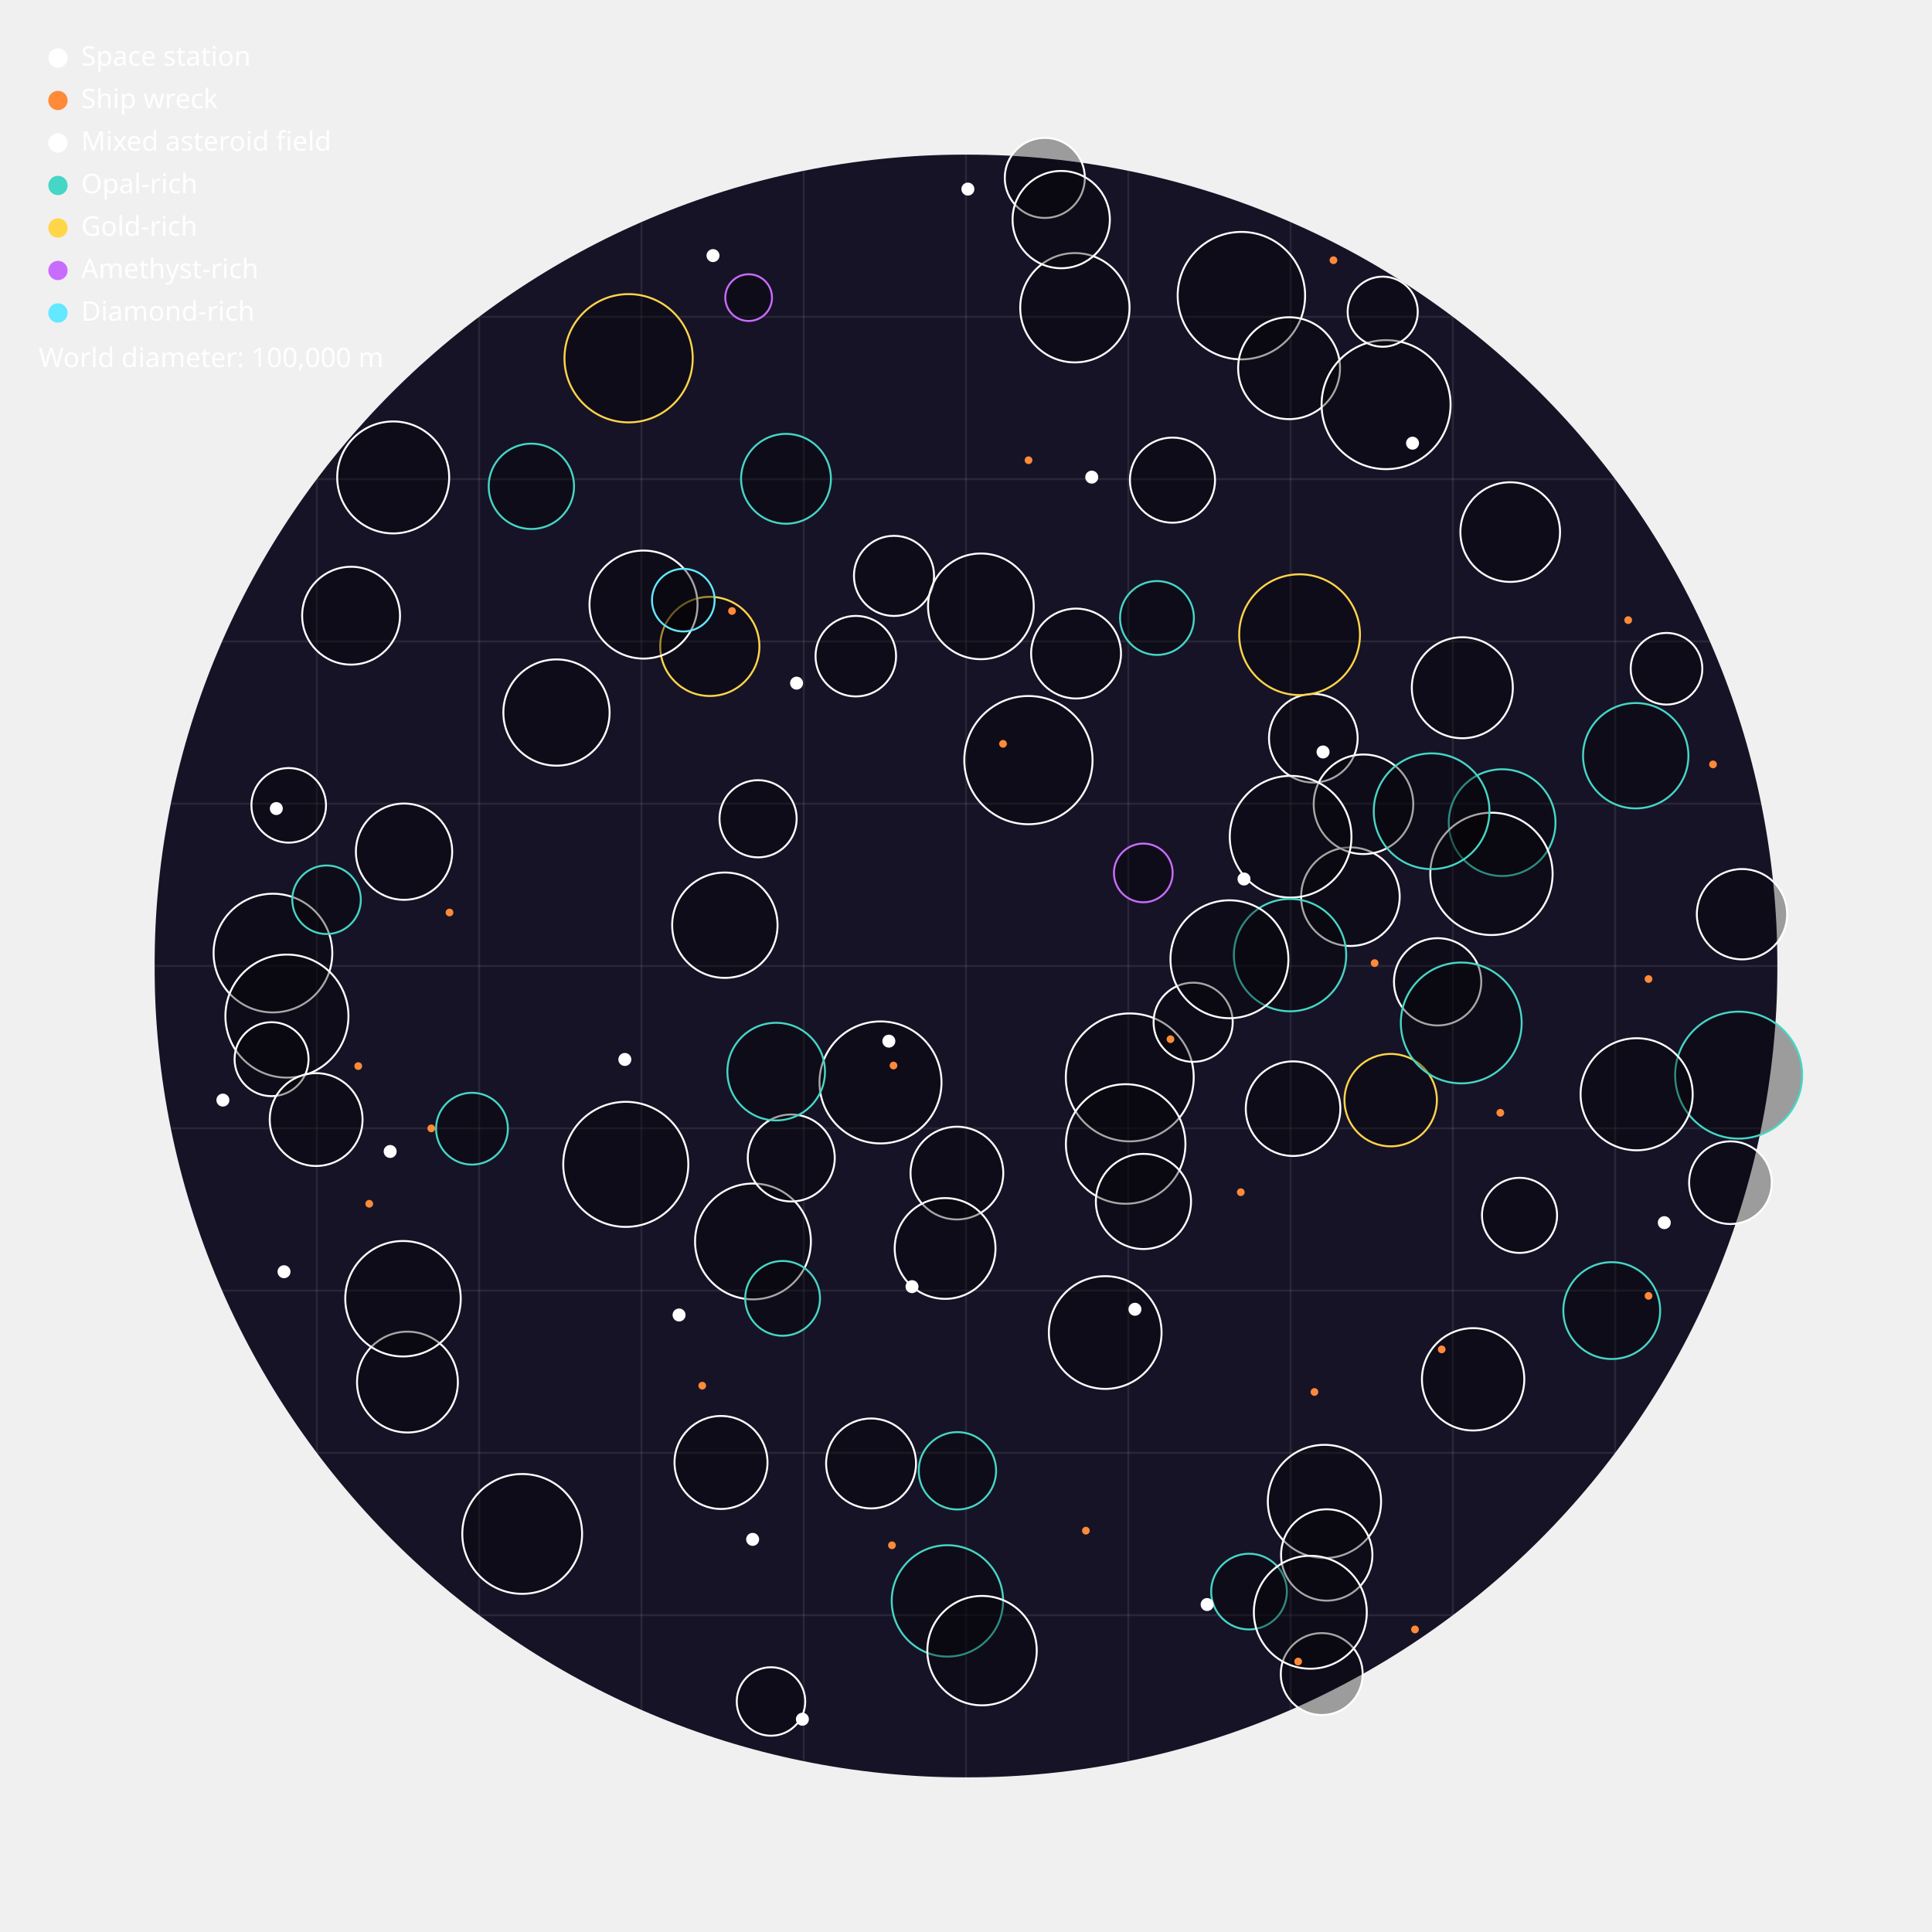
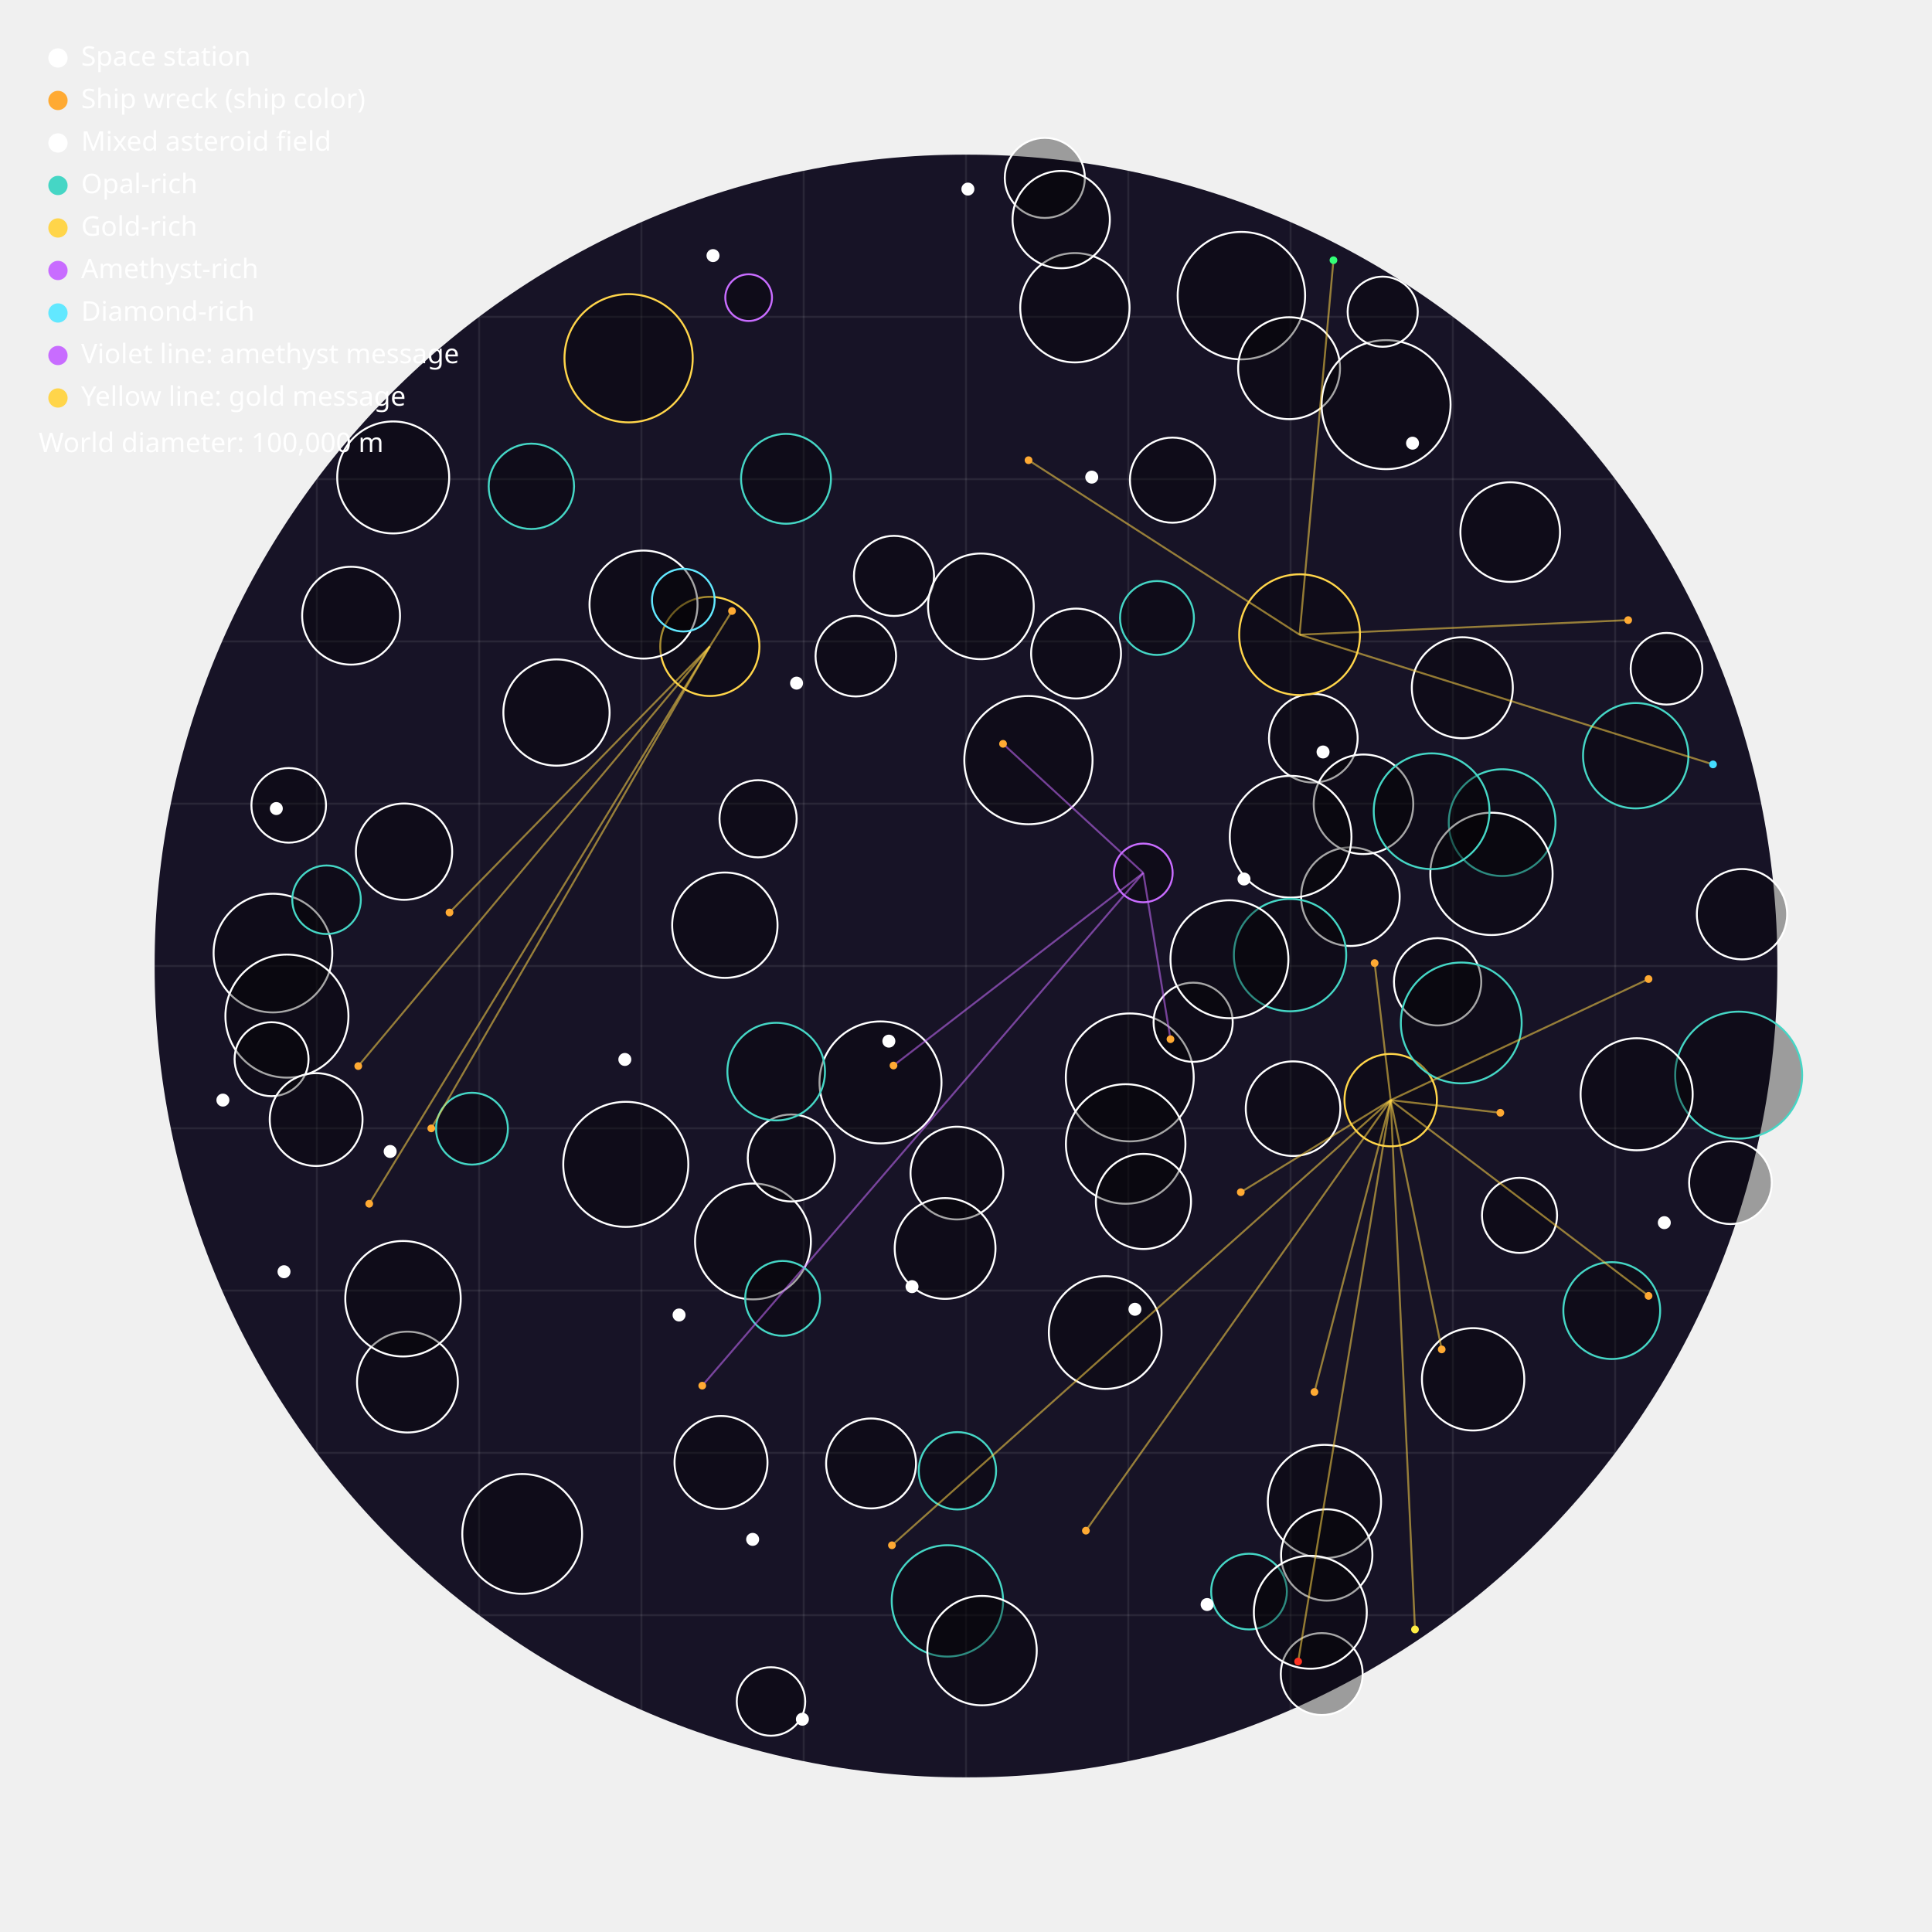
<svg xmlns="http://www.w3.org/2000/svg" viewBox="0 0 1000 1000" style="background:#100c1c;font:14px sans-serif">
  <defs>
    <clipPath id="world">
      <circle cx="500" cy="500" r="420" />
    </clipPath>
  </defs>
  <circle cx="500" cy="500" r="420" fill="#171326" />
  <g clip-path="url(#world)" stroke="#fff" stroke-opacity=".08">
    <line x1="80" y1="80" x2="80" y2="920" />
    <line x1="80" y1="80" x2="920" y2="80" />
    <line x1="164" y1="80" x2="164" y2="920" />
    <line x1="80" y1="164" x2="920" y2="164" />
    <line x1="248" y1="80" x2="248" y2="920" />
    <line x1="80" y1="248" x2="920" y2="248" />
    <line x1="332" y1="80" x2="332" y2="920" />
    <line x1="80" y1="332" x2="920" y2="332" />
    <line x1="416" y1="80" x2="416" y2="920" />
    <line x1="80" y1="416" x2="920" y2="416" />
    <line x1="500" y1="80" x2="500" y2="920" />
    <line x1="80" y1="500" x2="920" y2="500" />
    <line x1="584" y1="80" x2="584" y2="920" />
    <line x1="80" y1="584" x2="920" y2="584" />
    <line x1="668" y1="80" x2="668" y2="920" />
    <line x1="80" y1="668" x2="920" y2="668" />
    <line x1="752" y1="80" x2="752" y2="920" />
    <line x1="80" y1="752" x2="920" y2="752" />
    <line x1="836" y1="80" x2="836" y2="920" />
    <line x1="80" y1="836" x2="920" y2="836" />
    <line x1="920" y1="80" x2="920" y2="920" />
    <line x1="80" y1="920" x2="920" y2="920" />
  </g>
  <circle cx="389.737" cy="642.571" r="29.976" fill="black" fill-opacity=".35" stroke="white" />
  <circle cx="373.195" cy="756.968" r="24.06" fill="black" fill-opacity=".35" stroke="white" />
  <circle cx="540.793" cy="92.087" r="20.723" fill="black" fill-opacity=".35" stroke="white" />
  <circle cx="141.276" cy="493.309" r="30.719" fill="black" fill-opacity=".35" stroke="white" />
  <circle cx="777.499" cy="425.791" r="27.622" fill="black" fill-opacity=".35" stroke="#45d6c5" />
  <circle cx="556.968" cy="338.275" r="23.262" fill="black" fill-opacity=".35" stroke="white" />
  <circle cx="862.584" cy="346.142" r="18.538" fill="black" fill-opacity=".35" stroke="white" />
  <circle cx="606.87" cy="248.523" r="22.03" fill="black" fill-opacity=".35" stroke="white" />
  <circle cx="781.687" cy="275.402" r="25.781" fill="black" fill-opacity=".35" stroke="white" />
  <circle cx="148.513" cy="525.931" r="31.843" fill="black" fill-opacity=".35" stroke="white" />
  <circle cx="244.299" cy="584.207" r="18.587" fill="black" fill-opacity=".35" stroke="#45d6c5" />
  <circle cx="409.553" cy="599.361" r="22.513" fill="black" fill-opacity=".35" stroke="white" />
  <circle cx="834.239" cy="678.357" r="25.057" fill="black" fill-opacity=".35" stroke="#45d6c5" />
  <circle cx="684.124" cy="866.487" r="21.201" fill="black" fill-opacity=".35" stroke="white" />
  <circle cx="556.362" cy="159.284" r="28.29" fill="black" fill-opacity=".35" stroke="white" />
  <circle cx="455.745" cy="560.263" r="31.573" fill="black" fill-opacity=".35" stroke="white" />
  <circle cx="899.925" cy="556.487" r="32.863" fill="black" fill-opacity=".35" stroke="#45d6c5" />
  <circle cx="490.377" cy="828.621" r="28.823" fill="black" fill-opacity=".35" stroke="#45d6c5" />
  <circle cx="719.815" cy="569.427" r="23.911" fill="black" fill-opacity=".35" stroke="#ffd54a" />
  <circle cx="598.854" cy="319.869" r="19.117" fill="black" fill-opacity=".35" stroke="#45d6c5" />
  <circle cx="149.438" cy="416.846" r="19.307" fill="black" fill-opacity=".35" stroke="white" />
  <circle cx="288.037" cy="368.809" r="27.495" fill="black" fill-opacity=".35" stroke="white" />
  <circle cx="203.517" cy="247.118" r="28.978" fill="black" fill-opacity=".35" stroke="white" />
  <circle cx="140.562" cy="548.229" r="19.138" fill="black" fill-opacity=".35" stroke="white" />
  <circle cx="679.769" cy="382.093" r="22.945" fill="black" fill-opacity=".35" stroke="white" />
  <circle cx="744.107" cy="508.18" r="22.592" fill="black" fill-opacity=".35" stroke="white" />
  <circle cx="584.764" cy="557.659" r="33.104" fill="black" fill-opacity=".35" stroke="white" />
  <circle cx="685.534" cy="777.15" r="29.303" fill="black" fill-opacity=".35" stroke="white" />
  <circle cx="572.053" cy="689.717" r="29.168" fill="black" fill-opacity=".35" stroke="white" />
  <circle cx="698.968" cy="464.118" r="25.507" fill="black" fill-opacity=".35" stroke="white" />
  <circle cx="617.571" cy="529.117" r="20.485" fill="black" fill-opacity=".35" stroke="white" />
  <circle cx="705.737" cy="416.29" r="25.763" fill="black" fill-opacity=".35" stroke="white" />
  <circle cx="846.651" cy="391.162" r="27.268" fill="black" fill-opacity=".35" stroke="#45d6c5" />
  <circle cx="367.407" cy="334.578" r="25.664" fill="black" fill-opacity=".35" stroke="#ffd54a" />
  <circle cx="323.906" cy="602.669" r="32.368" fill="black" fill-opacity=".35" stroke="white" />
  <circle cx="442.965" cy="339.63" r="20.845" fill="black" fill-opacity=".35" stroke="white" />
  <circle cx="405.08" cy="672.033" r="19.361" fill="black" fill-opacity=".35" stroke="#45d6c5" />
  <circle cx="642.543" cy="153.02" r="32.982" fill="black" fill-opacity=".35" stroke="white" />
  <circle cx="163.633" cy="579.488" r="24.017" fill="black" fill-opacity=".35" stroke="white" />
  <circle cx="399.064" cy="880.685" r="17.72" fill="black" fill-opacity=".35" stroke="white" />
  <circle cx="333.084" cy="312.926" r="27.958" fill="black" fill-opacity=".35" stroke="white" />
  <circle cx="275.038" cy="251.717" r="22.091" fill="black" fill-opacity=".35" stroke="#45d6c5" />
  <circle cx="668.019" cy="433.083" r="31.496" fill="black" fill-opacity=".35" stroke="white" />
  <circle cx="209.13" cy="440.821" r="24.915" fill="black" fill-opacity=".35" stroke="white" />
  <circle cx="210.898" cy="715.359" r="26.098" fill="black" fill-opacity=".35" stroke="white" />
  <circle cx="532.311" cy="393.44" r="33.187" fill="black" fill-opacity=".35" stroke="white" />
  <circle cx="353.685" cy="310.633" r="16.217" fill="black" fill-opacity=".35" stroke="#62e8ff" />
  <circle cx="392.382" cy="423.795" r="19.973" fill="black" fill-opacity=".35" stroke="white" />
  <circle cx="387.497" cy="154.048" r="12.087" fill="black" fill-opacity=".35" stroke="#c86cff" />
  <circle cx="401.749" cy="554.661" r="25.259" fill="black" fill-opacity=".35" stroke="#45d6c5" />
  <circle cx="549.278" cy="113.66" r="25.176" fill="black" fill-opacity=".35" stroke="white" />
  <circle cx="901.66" cy="473.19" r="23.374" fill="black" fill-opacity=".35" stroke="white" />
  <circle cx="270.286" cy="793.957" r="31.005" fill="black" fill-opacity=".35" stroke="white" />
  <circle cx="181.72" cy="318.679" r="25.324" fill="black" fill-opacity=".35" stroke="white" />
  <circle cx="756.902" cy="355.976" r="26.139" fill="black" fill-opacity=".35" stroke="white" />
  <circle cx="667.224" cy="190.576" r="26.365" fill="black" fill-opacity=".35" stroke="white" />
  <circle cx="762.486" cy="713.936" r="26.484" fill="black" fill-opacity=".35" stroke="white" />
  <circle cx="672.663" cy="328.512" r="31.258" fill="black" fill-opacity=".35" stroke="#ffd54a" />
  <circle cx="646.493" cy="823.803" r="19.596" fill="black" fill-opacity=".35" stroke="#45d6c5" />
  <circle cx="717.435" cy="209.442" r="33.381" fill="black" fill-opacity=".35" stroke="white" />
  <circle cx="686.717" cy="804.848" r="23.635" fill="black" fill-opacity=".35" stroke="white" />
  <circle cx="495.291" cy="607.186" r="24" fill="black" fill-opacity=".35" stroke="white" />
  <circle cx="895.678" cy="612.157" r="21.399" fill="black" fill-opacity=".35" stroke="white" />
  <circle cx="715.686" cy="161.334" r="18.147" fill="black" fill-opacity=".35" stroke="white" />
  <circle cx="667.726" cy="494.369" r="29.073" fill="black" fill-opacity=".35" stroke="#45d6c5" />
  <circle cx="847.12" cy="566.386" r="29.006" fill="black" fill-opacity=".35" stroke="white" />
  <circle cx="325.365" cy="185.43" r="33.192" fill="black" fill-opacity=".35" stroke="#ffd54a" />
  <circle cx="450.866" cy="757.475" r="23.268" fill="black" fill-opacity=".35" stroke="white" />
  <circle cx="495.556" cy="761.28" r="20.023" fill="black" fill-opacity=".35" stroke="#45d6c5" />
  <circle cx="636.35" cy="496.505" r="30.514" fill="black" fill-opacity=".35" stroke="white" />
  <circle cx="786.506" cy="629.061" r="19.438" fill="black" fill-opacity=".35" stroke="white" />
  <circle cx="489.183" cy="646.207" r="26.081" fill="black" fill-opacity=".35" stroke="white" />
  <circle cx="756.342" cy="529.472" r="31.272" fill="black" fill-opacity=".35" stroke="#45d6c5" />
  <circle cx="591.771" cy="451.823" r="15.192" fill="black" fill-opacity=".35" stroke="#c86cff" />
  <circle cx="462.737" cy="298.08" r="20.733" fill="black" fill-opacity=".35" stroke="white" />
  <circle cx="208.594" cy="672.223" r="29.881" fill="black" fill-opacity=".35" stroke="white" />
  <circle cx="169.019" cy="465.708" r="17.739" fill="black" fill-opacity=".35" stroke="#45d6c5" />
  <circle cx="771.975" cy="452.311" r="31.653" fill="black" fill-opacity=".35" stroke="white" />
  <circle cx="508.304" cy="854.36" r="28.314" fill="black" fill-opacity=".35" stroke="white" />
  <circle cx="507.709" cy="313.843" r="27.352" fill="black" fill-opacity=".35" stroke="white" />
  <circle cx="678.219" cy="834.5" r="29.224" fill="black" fill-opacity=".35" stroke="white" />
  <circle cx="406.833" cy="247.823" r="23.252" fill="black" fill-opacity=".35" stroke="#45d6c5" />
  <circle cx="582.644" cy="592.121" r="30.933" fill="black" fill-opacity=".35" stroke="white" />
  <circle cx="375.185" cy="478.883" r="27.268" fill="black" fill-opacity=".35" stroke="white" />
  <circle cx="669.287" cy="573.849" r="24.475" fill="black" fill-opacity=".35" stroke="white" />
  <circle cx="740.991" cy="419.888" r="29.948" fill="black" fill-opacity=".35" stroke="#45d6c5" />
  <circle cx="591.846" cy="621.869" r="24.622" fill="black" fill-opacity=".35" stroke="white" />
+   <g stroke-opacity=".55">
+     <line x1="732.397" y1="843.4" x2="719.815" y2="569.427" stroke="#ffd54a" />
+     <line x1="690.193" y1="134.684" x2="672.663" y2="328.512" stroke="#ffd54a" />
+     <line x1="886.654" y1="395.652" x2="672.663" y2="328.512" stroke="#ffd54a" />
+     <line x1="671.925" y1="860.009" x2="719.815" y2="569.427" stroke="#ffd54a" />
+     <line x1="853.277" y1="670.75" x2="719.815" y2="569.427" stroke="#ffd54a" />
+     <line x1="842.747" y1="320.965" x2="672.663" y2="328.512" stroke="#ffd54a" />
+     <line x1="853.272" y1="506.747" x2="719.815" y2="569.427" stroke="#ffd54a" />
+     <line x1="191.112" y1="623.071" x2="367.407" y2="334.578" stroke="#ffd54a" />
+     <line x1="185.431" y1="551.804" x2="367.407" y2="334.578" stroke="#ffd54a" />
+     <line x1="746.224" y1="698.446" x2="719.815" y2="569.427" stroke="#ffd54a" />
+     <line x1="461.672" y1="799.832" x2="719.815" y2="569.427" stroke="#ffd54a" />
+     <line x1="562.054" y1="792.274" x2="719.815" y2="569.427" stroke="#ffd54a" />
+     <line x1="223.231" y1="584.048" x2="367.407" y2="334.578" stroke="#ffd54a" />
+     <line x1="776.565" y1="575.967" x2="719.815" y2="569.427" stroke="#ffd54a" />
+     <line x1="680.356" y1="720.486" x2="719.815" y2="569.427" stroke="#ffd54a" />
+     <line x1="232.665" y1="472.31" x2="367.407" y2="334.578" stroke="#ffd54a" />
+     <line x1="532.371" y1="238.2" x2="672.663" y2="328.512" stroke="#ffd54a" />
+     <line x1="363.483" y1="717.22" x2="591.771" y2="451.823" stroke="#c86cff" />
+     <line x1="378.893" y1="316.253" x2="367.407" y2="334.578" stroke="#ffd54a" />
+     <line x1="711.505" y1="498.493" x2="719.815" y2="569.427" stroke="#ffd54a" />
+     <line x1="642.23" y1="617.083" x2="719.815" y2="569.427" stroke="#ffd54a" />
+     <line x1="519.167" y1="385.006" x2="591.771" y2="451.823" stroke="#c86cff" />
+     <line x1="605.84" y1="537.89" x2="591.771" y2="451.823" stroke="#c86cff" />
+     <line x1="462.474" y1="551.521" x2="591.771" y2="451.823" stroke="#c86cff" />
+   </g>
  <circle cx="684.805" cy="389.218" r="3.36" fill="white" />
  <circle cx="460.07" cy="538.89" r="3.36" fill="white" />
  <circle cx="731.125" cy="229.387" r="3.36" fill="white" />
  <circle cx="147.007" cy="658.241" r="3.36" fill="white" />
  <circle cx="412.302" cy="353.59" r="3.36" fill="white" />
  <circle cx="201.948" cy="596.003" r="3.36" fill="white" />
  <circle cx="472.059" cy="665.962" r="3.36" fill="white" />
  <circle cx="415.318" cy="889.87" r="3.36" fill="white" />
  <circle cx="389.564" cy="796.779" r="3.36" fill="white" />
  <circle cx="565.084" cy="246.965" r="3.36" fill="white" />
  <circle cx="624.81" cy="830.502" r="3.36" fill="white" />
  <circle cx="143.022" cy="418.507" r="3.36" fill="white" />
  <circle cx="643.894" cy="454.973" r="3.36" fill="white" />
  <circle cx="115.366" cy="569.41" r="3.36" fill="white" />
  <circle cx="587.443" cy="677.681" r="3.36" fill="white" />
  <circle cx="351.485" cy="680.634" r="3.36" fill="white" />
  <circle cx="500.978" cy="97.875" r="3.36" fill="white" />
  <circle cx="323.416" cy="548.377" r="3.36" fill="white" />
  <circle cx="369.051" cy="132.296" r="3.36" fill="white" />
  <circle cx="861.441" cy="632.841" r="3.36" fill="white" />
-   <circle cx="842.747" cy="320.965" r="2" fill="#ff8a38" />
-   <circle cx="853.272" cy="506.747" r="2" fill="#ff8a38" />
-   <circle cx="690.193" cy="134.684" r="2" fill="#ff8a38" />
-   <circle cx="185.431" cy="551.804" r="2" fill="#ff8a38" />
-   <circle cx="562.054" cy="792.274" r="2" fill="#ff8a38" />
-   <circle cx="378.893" cy="316.253" r="2" fill="#ff8a38" />
-   <circle cx="532.371" cy="238.2" r="2" fill="#ff8a38" />
-   <circle cx="232.665" cy="472.31" r="2" fill="#ff8a38" />
-   <circle cx="711.505" cy="498.493" r="2" fill="#ff8a38" />
-   <circle cx="642.23" cy="617.083" r="2" fill="#ff8a38" />
-   <circle cx="732.397" cy="843.4" r="2" fill="#ff8a38" />
-   <circle cx="853.277" cy="670.75" r="2" fill="#ff8a38" />
-   <circle cx="223.231" cy="584.048" r="2" fill="#ff8a38" />
-   <circle cx="191.112" cy="623.071" r="2" fill="#ff8a38" />
-   <circle cx="746.224" cy="698.446" r="2" fill="#ff8a38" />
-   <circle cx="462.474" cy="551.521" r="2" fill="#ff8a38" />
-   <circle cx="671.925" cy="860.009" r="2" fill="#ff8a38" />
-   <circle cx="363.483" cy="717.22" r="2" fill="#ff8a38" />
-   <circle cx="886.654" cy="395.652" r="2" fill="#ff8a38" />
-   <circle cx="605.84" cy="537.89" r="2" fill="#ff8a38" />
-   <circle cx="680.356" cy="720.486" r="2" fill="#ff8a38" />
-   <circle cx="461.672" cy="799.832" r="2" fill="#ff8a38" />
-   <circle cx="519.167" cy="385.006" r="2" fill="#ff8a38" />
-   <circle cx="776.565" cy="575.967" r="2" fill="#ff8a38" />
+   <circle cx="732.397" cy="843.4" r="2" fill="#fe4" />
+   <circle cx="690.193" cy="134.684" r="2" fill="#3f7" />
+   <circle cx="886.654" cy="395.652" r="2" fill="#4df" />
+   <circle cx="671.925" cy="860.009" r="2" fill="#f32" />
+   <circle cx="853.277" cy="670.75" r="2" fill="#fa3" />
+   <circle cx="842.747" cy="320.965" r="2" fill="#fa3" />
+   <circle cx="853.272" cy="506.747" r="2" fill="#fa3" />
+   <circle cx="191.112" cy="623.071" r="2" fill="#fa3" />
+   <circle cx="185.431" cy="551.804" r="2" fill="#fa3" />
+   <circle cx="746.224" cy="698.446" r="2" fill="#fa3" />
+   <circle cx="461.672" cy="799.832" r="2" fill="#fa3" />
+   <circle cx="562.054" cy="792.274" r="2" fill="#fa3" />
+   <circle cx="223.231" cy="584.048" r="2" fill="#fa3" />
+   <circle cx="776.565" cy="575.967" r="2" fill="#fa3" />
+   <circle cx="680.356" cy="720.486" r="2" fill="#fa3" />
+   <circle cx="232.665" cy="472.31" r="2" fill="#fa3" />
+   <circle cx="532.371" cy="238.2" r="2" fill="#fa3" />
+   <circle cx="363.483" cy="717.22" r="2" fill="#fa3" />
+   <circle cx="378.893" cy="316.253" r="2" fill="#fa3" />
+   <circle cx="711.505" cy="498.493" r="2" fill="#fa3" />
+   <circle cx="642.23" cy="617.083" r="2" fill="#fa3" />
+   <circle cx="519.167" cy="385.006" r="2" fill="#fa3" />
+   <circle cx="605.84" cy="537.89" r="2" fill="#fa3" />
+   <circle cx="462.474" cy="551.521" r="2" fill="#fa3" />
  <g fill="white">
    <circle cx="30" cy="30" r="5" fill="white" />
    <text x="42" y="34">Space station</text>
-     <circle cx="30" cy="52" r="5" fill="#ff8a38" />
-     <text x="42" y="56">Ship wreck</text>
+     <circle cx="30" cy="52" r="5" fill="#fa3" />
+     <text x="42" y="56">Ship wreck (ship color)</text>
    <circle cx="30" cy="74" r="5" fill="white" />
    <text x="42" y="78">Mixed asteroid field</text>
    <circle cx="30" cy="96" r="5" fill="#45d6c5" />
    <text x="42" y="100">Opal-rich</text>
    <circle cx="30" cy="118" r="5" fill="#ffd54a" />
    <text x="42" y="122">Gold-rich</text>
    <circle cx="30" cy="140" r="5" fill="#c86cff" />
    <text x="42" y="144">Amethyst-rich</text>
    <circle cx="30" cy="162" r="5" fill="#62e8ff" />
    <text x="42" y="166">Diamond-rich</text>
-     <text x="20" y="190">World diameter: 100,000 m</text>
+     <circle cx="30" cy="184" r="5" fill="#c86cff" />
+     <text x="42" y="188">Violet line: amethyst message</text>
+     <circle cx="30" cy="206" r="5" fill="#ffd54a" />
+     <text x="42" y="210">Yellow line: gold message</text>
+     <text x="20" y="234">World diameter: 100,000 m</text>
  </g>
</svg>
